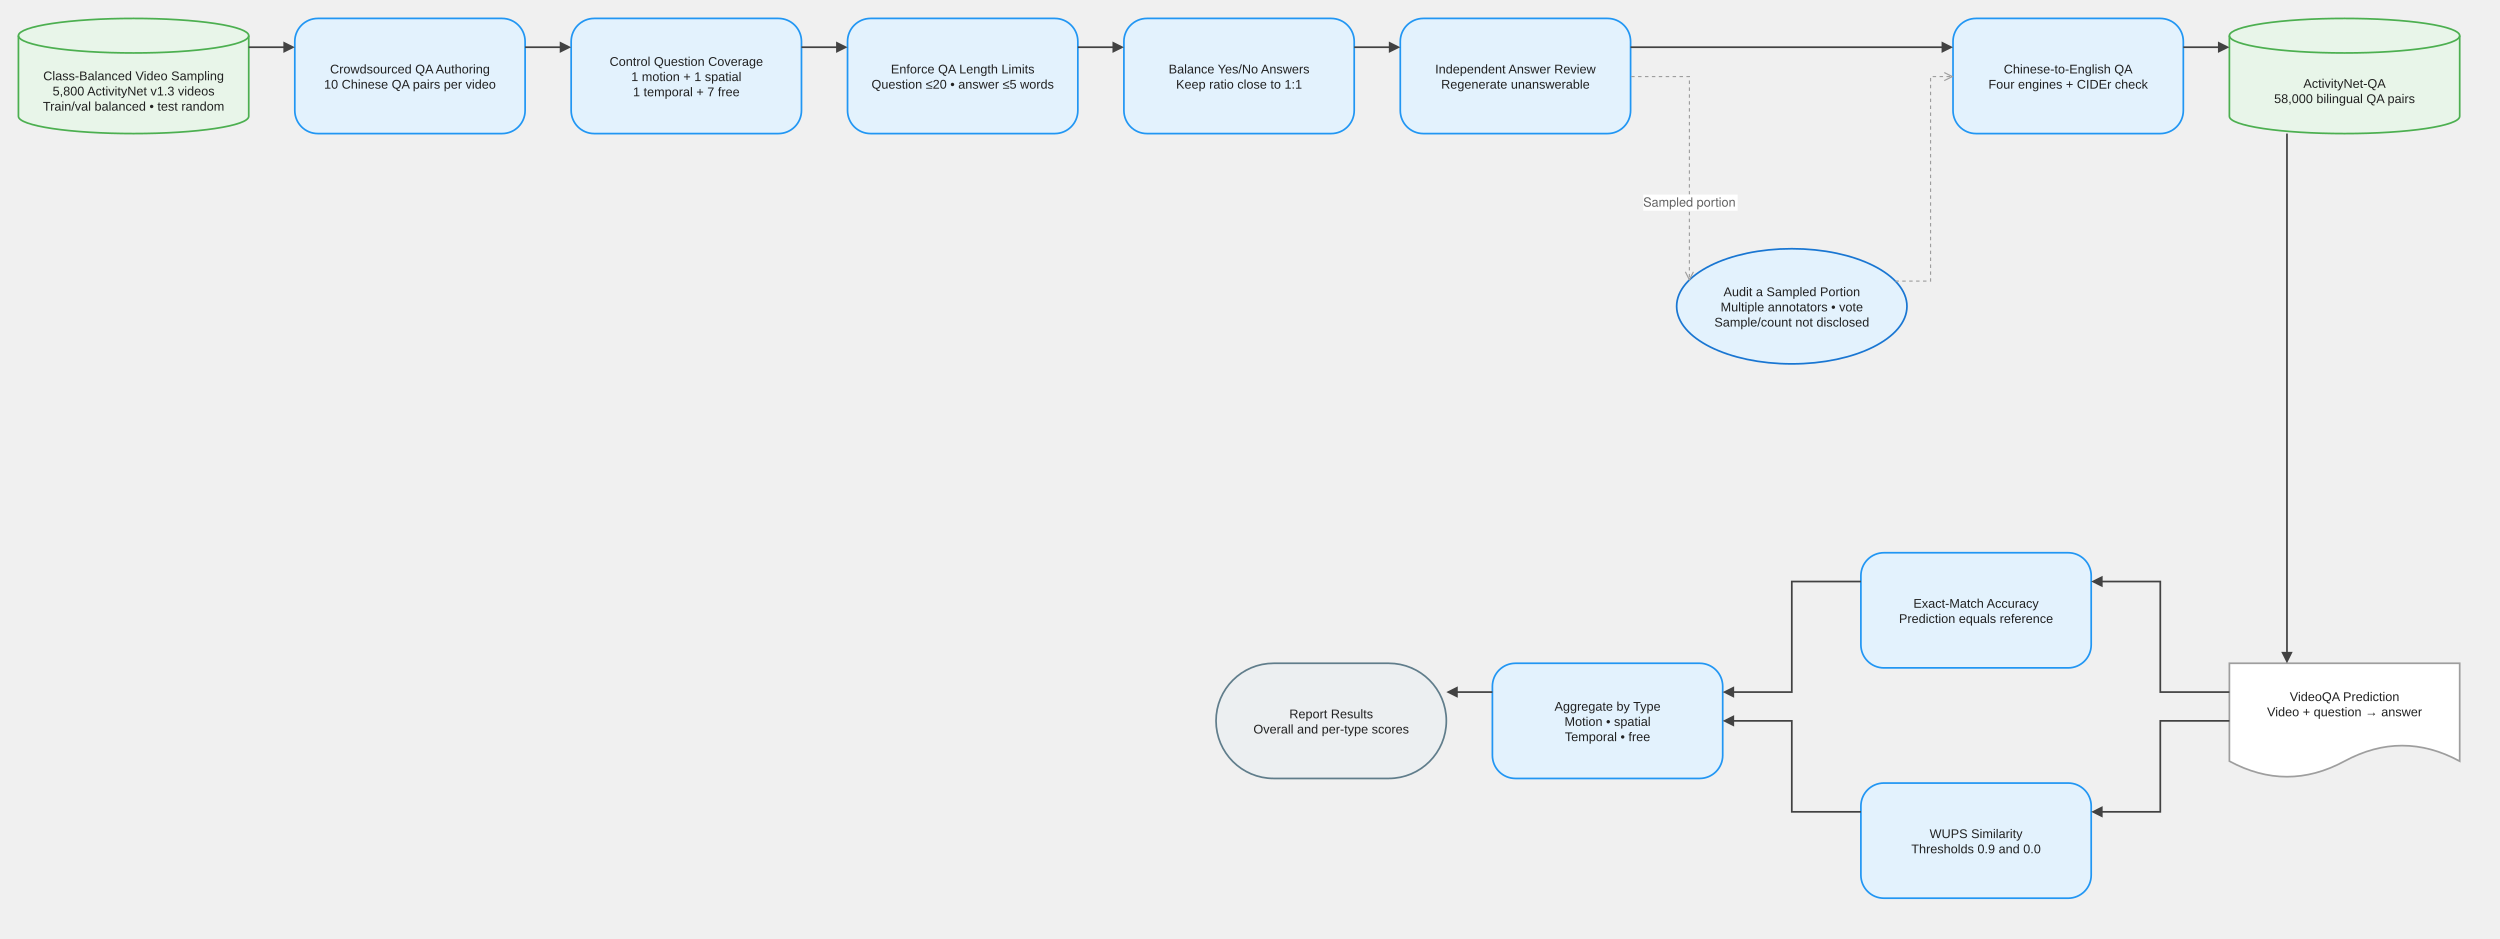
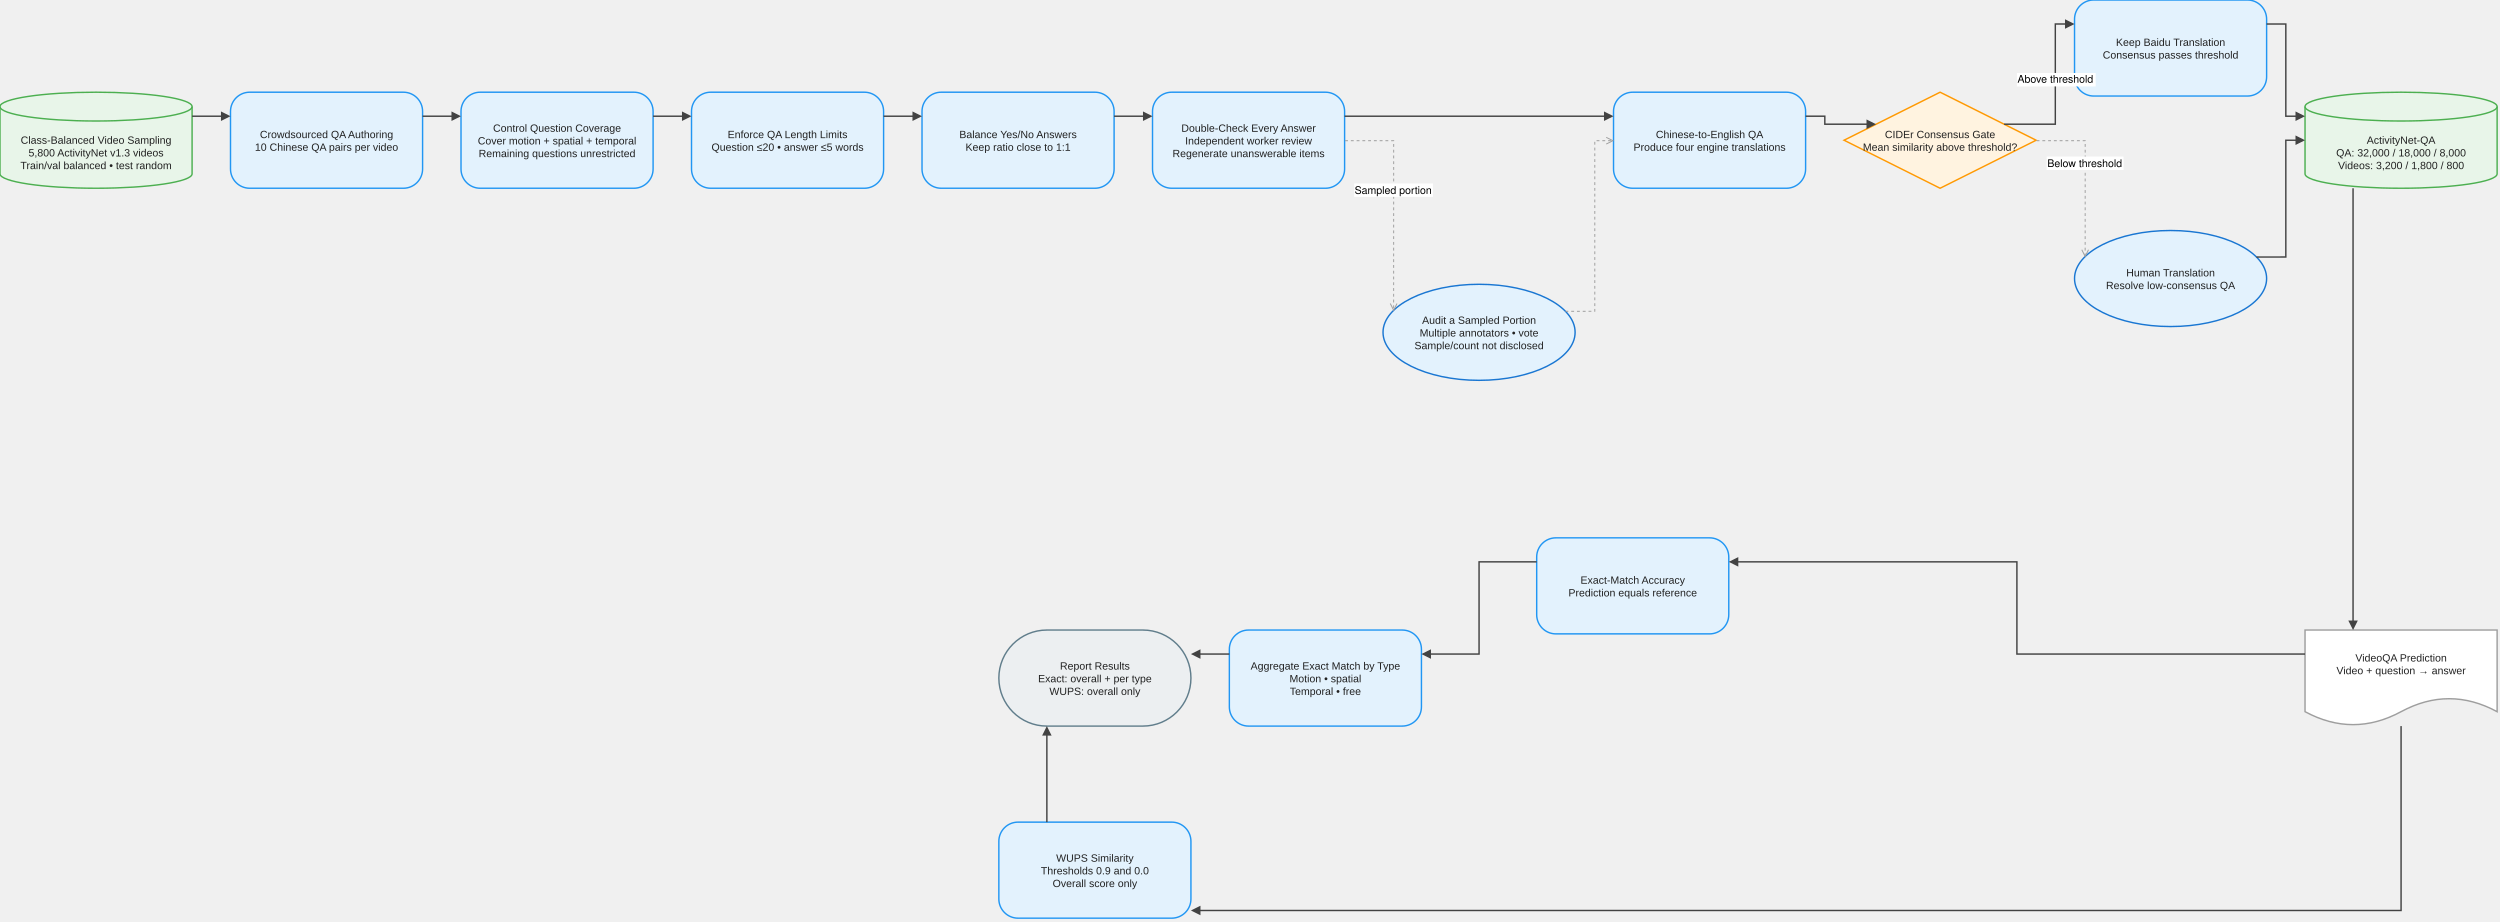
- <svg xmlns="http://www.w3.org/2000/svg" style="background: transparent; background-color: transparent; color-scheme: light;" version="1.1" width="2171px" height="815px" viewBox="0 0 2171 815">
+ <svg xmlns="http://www.w3.org/2000/svg" style="background: transparent; background-color: transparent; color-scheme: light;" version="1.1" width="2603px" height="959px" viewBox="0 0 2603 959">
  <defs />
  <g>
    <g data-cell-id="0">
      <g data-cell-id="1">
        <g data-cell-id="2">
          <g>
-             <path d="M 16 31 C 16 22.72 60.77 16 116 16 C 142.52 16 167.96 17.58 186.71 20.39 C 205.46 23.21 216 27.02 216 31 L 216 101 C 216 109.28 171.23 116 116 116 C 60.77 116 16 109.28 16 101 Z" fill="#e8f5e9" stroke="#4caf50" stroke-width="1.5" stroke-miterlimit="10" pointer-events="all" style="fill: rgb(232, 245, 233); stroke: rgb(76, 175, 80);" />
-             <path d="M 216 31 C 216 39.28 171.23 46 116 46 C 60.77 46 16 39.28 16 31" fill="none" stroke="#4caf50" stroke-width="1.5" stroke-miterlimit="10" pointer-events="all" style="stroke: rgb(76, 175, 80);" />
-           </g>
-           <g>
-             <g fill="#212121" font-family="Arial, Helvetica, sans-serif" text-anchor="middle" data-blockTextHeight="39.599999999999994" font-size="11px" style="fill: rgb(33, 33, 33);">
-               <g transform="translate(116,58.7) scale(1)">
+             <path d="M 0 111 C 0 102.72 44.77 96 100 96 C 126.52 96 151.96 97.58 170.71 100.39 C 189.46 103.21 200 107.02 200 111 L 200 181 C 200 189.28 155.23 196 100 196 C 44.77 196 0 189.28 0 181 Z" fill="#e8f5e9" stroke="#4caf50" stroke-width="1.5" stroke-miterlimit="10" pointer-events="all" style="fill: rgb(232, 245, 233); stroke: rgb(76, 175, 80);" />
+             <path d="M 200 111 C 200 119.28 155.23 126 100 126 C 44.77 126 0 119.28 0 111" fill="none" stroke="#4caf50" stroke-width="1.5" stroke-miterlimit="10" pointer-events="all" style="stroke: rgb(76, 175, 80);" />
+           </g>
+           <g>
+             <g fill="#212121" font-family="Arial, Helvetica, sans-serif" text-anchor="middle" data-blockTextHeight="39.599999999999994" font-size="11px" style="fill: rgb(33, 33, 33);">
+               <g transform="translate(100,138.7) scale(1)">
                <text y="11" data-line-font-size="11" x="0">
                  <tspan>Class-Balanced Video Sampling</tspan>
                </text>
                <text y="24.2" data-line-font-size="11" x="0">
                  <tspan>5,800 ActivityNet v1.3 videos</tspan>
                </text>
                <text y="37.4" data-line-font-size="11" x="0">
                  <tspan>Train/val balanced • test random</tspan>
                </text>
              </g>
            </g>
          </g>
        </g>
        <g data-cell-id="3">
          <g>
-             <rect x="256" y="16" width="200" height="100" rx="20" ry="20" fill="#e3f2fd" stroke="#2196f3" stroke-width="1.5" pointer-events="all" style="fill: rgb(227, 242, 253); stroke: rgb(33, 150, 243);" />
-           </g>
-           <g>
-             <g fill="#212121" font-family="Arial, Helvetica, sans-serif" text-anchor="middle" data-blockTextHeight="26.4" font-size="11px" style="fill: rgb(33, 33, 33);">
-               <g transform="translate(356,52.8) scale(1)">
+             <rect x="240" y="96" width="200" height="100" rx="20" ry="20" fill="#e3f2fd" stroke="#2196f3" stroke-width="1.5" pointer-events="all" style="fill: rgb(227, 242, 253); stroke: rgb(33, 150, 243);" />
+           </g>
+           <g>
+             <g fill="#212121" font-family="Arial, Helvetica, sans-serif" text-anchor="middle" data-blockTextHeight="26.4" font-size="11px" style="fill: rgb(33, 33, 33);">
+               <g transform="translate(340,132.8) scale(1)">
                <text y="11" data-line-font-size="11" x="0">
                  <tspan>Crowdsourced QA Authoring</tspan>
                </text>
                <text y="24.2" data-line-font-size="11" x="0">
                  <tspan>10 Chinese QA pairs per video</tspan>
                </text>
              </g>
            </g>
          </g>
        </g>
        <g data-cell-id="4">
          <g>
-             <rect x="496" y="16" width="200" height="100" rx="20" ry="20" fill="#e3f2fd" stroke="#2196f3" stroke-width="1.5" pointer-events="all" style="fill: rgb(227, 242, 253); stroke: rgb(33, 150, 243);" />
-           </g>
-           <g>
-             <g fill="#212121" font-family="Arial, Helvetica, sans-serif" text-anchor="middle" data-blockTextHeight="39.599999999999994" font-size="11px" style="fill: rgb(33, 33, 33);">
-               <g transform="translate(596,46.2) scale(1)">
+             <rect x="480" y="96" width="200" height="100" rx="20" ry="20" fill="#e3f2fd" stroke="#2196f3" stroke-width="1.5" pointer-events="all" style="fill: rgb(227, 242, 253); stroke: rgb(33, 150, 243);" />
+           </g>
+           <g>
+             <g fill="#212121" font-family="Arial, Helvetica, sans-serif" text-anchor="middle" data-blockTextHeight="39.599999999999994" font-size="11px" style="fill: rgb(33, 33, 33);">
+               <g transform="translate(580,126.2) scale(1)">
                <text y="11" data-line-font-size="11" x="0">
                  <tspan>Control Question Coverage</tspan>
                </text>
                <text y="24.2" data-line-font-size="11" x="0">
-                   <tspan>1 motion + 1 spatial</tspan>
-                 </text>
-                 <text y="37.4" data-line-font-size="11" x="0">
-                   <tspan>1 temporal + 7 free</tspan>
+                   <tspan>Cover motion + spatial + temporal</tspan>
+                 </text>
+                 <text y="37.4" data-line-font-size="11" x="0">
+                   <tspan>Remaining questions unrestricted</tspan>
                </text>
              </g>
            </g>
          </g>
        </g>
        <g data-cell-id="5">
          <g>
-             <rect x="736" y="16" width="200" height="100" rx="20" ry="20" fill="#e3f2fd" stroke="#2196f3" stroke-width="1.5" pointer-events="all" style="fill: rgb(227, 242, 253); stroke: rgb(33, 150, 243);" />
-           </g>
-           <g>
-             <g fill="#212121" font-family="Arial, Helvetica, sans-serif" text-anchor="middle" data-blockTextHeight="26.4" font-size="11px" style="fill: rgb(33, 33, 33);">
-               <g transform="translate(836,52.8) scale(1)">
+             <rect x="720" y="96" width="200" height="100" rx="20" ry="20" fill="#e3f2fd" stroke="#2196f3" stroke-width="1.5" pointer-events="all" style="fill: rgb(227, 242, 253); stroke: rgb(33, 150, 243);" />
+           </g>
+           <g>
+             <g fill="#212121" font-family="Arial, Helvetica, sans-serif" text-anchor="middle" data-blockTextHeight="26.4" font-size="11px" style="fill: rgb(33, 33, 33);">
+               <g transform="translate(820,132.8) scale(1)">
                <text y="11" data-line-font-size="11" x="0">
                  <tspan>Enforce QA Length Limits</tspan>
                </text>
                <text y="24.2" data-line-font-size="11" x="0">
                  <tspan>Question ≤20 • answer ≤5 words</tspan>
                </text>
              </g>
            </g>
          </g>
        </g>
        <g data-cell-id="6">
          <g>
-             <rect x="976" y="16" width="200" height="100" rx="20" ry="20" fill="#e3f2fd" stroke="#2196f3" stroke-width="1.5" pointer-events="all" style="fill: rgb(227, 242, 253); stroke: rgb(33, 150, 243);" />
-           </g>
-           <g>
-             <g fill="#212121" font-family="Arial, Helvetica, sans-serif" text-anchor="middle" data-blockTextHeight="26.4" font-size="11px" style="fill: rgb(33, 33, 33);">
-               <g transform="translate(1076,52.8) scale(1)">
+             <rect x="960" y="96" width="200" height="100" rx="20" ry="20" fill="#e3f2fd" stroke="#2196f3" stroke-width="1.5" pointer-events="all" style="fill: rgb(227, 242, 253); stroke: rgb(33, 150, 243);" />
+           </g>
+           <g>
+             <g fill="#212121" font-family="Arial, Helvetica, sans-serif" text-anchor="middle" data-blockTextHeight="26.4" font-size="11px" style="fill: rgb(33, 33, 33);">
+               <g transform="translate(1060,132.8) scale(1)">
                <text y="11" data-line-font-size="11" x="0">
                  <tspan>Balance Yes/No Answers</tspan>
                </text>
                <text y="24.2" data-line-font-size="11" x="0">
                  <tspan>Keep ratio close to 1:1</tspan>
                </text>
              </g>
            </g>
          </g>
        </g>
        <g data-cell-id="7">
          <g>
-             <rect x="1216" y="16" width="200" height="100" rx="20" ry="20" fill="#e3f2fd" stroke="#2196f3" stroke-width="1.5" pointer-events="all" style="fill: rgb(227, 242, 253); stroke: rgb(33, 150, 243);" />
-           </g>
-           <g>
-             <g fill="#212121" font-family="Arial, Helvetica, sans-serif" text-anchor="middle" data-blockTextHeight="26.4" font-size="11px" style="fill: rgb(33, 33, 33);">
-               <g transform="translate(1316,52.8) scale(1)">
-                 <text y="11" data-line-font-size="11" x="0">
-                   <tspan>Independent Answer Review</tspan>
-                 </text>
-                 <text y="24.2" data-line-font-size="11" x="0">
-                   <tspan>Regenerate unanswerable</tspan>
+             <rect x="1200" y="96" width="200" height="100" rx="20" ry="20" fill="#e3f2fd" stroke="#2196f3" stroke-width="1.5" pointer-events="all" style="fill: rgb(227, 242, 253); stroke: rgb(33, 150, 243);" />
+           </g>
+           <g>
+             <g fill="#212121" font-family="Arial, Helvetica, sans-serif" text-anchor="middle" data-blockTextHeight="39.599999999999994" font-size="11px" style="fill: rgb(33, 33, 33);">
+               <g transform="translate(1300,126.2) scale(1)">
+                 <text y="11" data-line-font-size="11" x="0">
+                   <tspan>Double-Check Every Answer</tspan>
+                 </text>
+                 <text y="24.2" data-line-font-size="11" x="0">
+                   <tspan>Independent worker review</tspan>
+                 </text>
+                 <text y="37.4" data-line-font-size="11" x="0">
+                   <tspan>Regenerate unanswerable items</tspan>
                </text>
              </g>
            </g>
          </g>
        </g>
        <g data-cell-id="8">
          <g>
-             <ellipse cx="1556" cy="266" rx="100" ry="50" fill="#e3f2fd" stroke="#1976d2" stroke-width="1.5" pointer-events="all" style="fill: rgb(227, 242, 253); stroke: rgb(25, 118, 210);" />
-           </g>
-           <g>
-             <g fill="#212121" font-family="Arial, Helvetica, sans-serif" text-anchor="middle" data-blockTextHeight="39.599999999999994" font-size="11px" style="fill: rgb(33, 33, 33);">
-               <g transform="translate(1556,246.2) scale(1)">
+             <ellipse cx="1540" cy="346" rx="100" ry="50" fill="#e3f2fd" stroke="#1976d2" stroke-width="1.5" pointer-events="all" style="fill: rgb(227, 242, 253); stroke: rgb(25, 118, 210);" />
+           </g>
+           <g>
+             <g fill="#212121" font-family="Arial, Helvetica, sans-serif" text-anchor="middle" data-blockTextHeight="39.599999999999994" font-size="11px" style="fill: rgb(33, 33, 33);">
+               <g transform="translate(1540,326.2) scale(1)">
                <text y="11" data-line-font-size="11" x="0">
                  <tspan>Audit a Sampled Portion</tspan>
                </text>
                <text y="24.2" data-line-font-size="11" x="0">
                  <tspan>Multiple annotators • vote</tspan>
                </text>
                <text y="37.4" data-line-font-size="11" x="0">
                  <tspan>Sample/count not disclosed</tspan>
                </text>
              </g>
            </g>
          </g>
        </g>
        <g data-cell-id="9">
          <g>
-             <rect x="1696" y="16" width="200" height="100" rx="20" ry="20" fill="#e3f2fd" stroke="#2196f3" stroke-width="1.5" pointer-events="all" style="fill: rgb(227, 242, 253); stroke: rgb(33, 150, 243);" />
-           </g>
-           <g>
-             <g fill="#212121" font-family="Arial, Helvetica, sans-serif" text-anchor="middle" data-blockTextHeight="26.4" font-size="11px" style="fill: rgb(33, 33, 33);">
-               <g transform="translate(1796,52.8) scale(1)">
+             <rect x="1680" y="96" width="200" height="100" rx="20" ry="20" fill="#e3f2fd" stroke="#2196f3" stroke-width="1.5" pointer-events="all" style="fill: rgb(227, 242, 253); stroke: rgb(33, 150, 243);" />
+           </g>
+           <g>
+             <g fill="#212121" font-family="Arial, Helvetica, sans-serif" text-anchor="middle" data-blockTextHeight="26.4" font-size="11px" style="fill: rgb(33, 33, 33);">
+               <g transform="translate(1780,132.8) scale(1)">
                <text y="11" data-line-font-size="11" x="0">
                  <tspan>Chinese-to-English QA</tspan>
                </text>
                <text y="24.2" data-line-font-size="11" x="0">
-                   <tspan>Four engines + CIDEr check</tspan>
+                   <tspan>Produce four engine translations</tspan>
                </text>
              </g>
            </g>
          </g>
        </g>
        <g data-cell-id="10">
          <g>
-             <path d="M 1936 31 C 1936 22.72 1980.77 16 2036 16 C 2062.52 16 2087.96 17.58 2106.71 20.39 C 2125.46 23.21 2136 27.02 2136 31 L 2136 101 C 2136 109.28 2091.23 116 2036 116 C 1980.77 116 1936 109.28 1936 101 Z" fill="#e8f5e9" stroke="#4caf50" stroke-width="1.5" stroke-miterlimit="10" pointer-events="all" style="fill: rgb(232, 245, 233); stroke: rgb(76, 175, 80);" />
-             <path d="M 2136 31 C 2136 39.28 2091.23 46 2036 46 C 1980.77 46 1936 39.28 1936 31" fill="none" stroke="#4caf50" stroke-width="1.5" stroke-miterlimit="10" pointer-events="all" style="stroke: rgb(76, 175, 80);" />
-           </g>
-           <g>
-             <g fill="#212121" font-family="Arial, Helvetica, sans-serif" text-anchor="middle" data-blockTextHeight="26.4" font-size="11px" style="fill: rgb(33, 33, 33);">
-               <g transform="translate(2036,65.3) scale(1)">
+             <path d="M 2020 96 L 2120 146 L 2020 196 L 1920 146 Z" fill="#fff3e0" stroke="#ff9800" stroke-width="1.5" stroke-miterlimit="10" pointer-events="all" style="fill: rgb(255, 243, 224); stroke: rgb(255, 152, 0);" />
+           </g>
+           <g>
+             <g fill="#212121" font-family="Arial, Helvetica, sans-serif" text-anchor="middle" data-blockTextHeight="26.4" font-size="11px" style="fill: rgb(33, 33, 33);">
+               <g transform="translate(2020,132.8) scale(1)">
+                 <text y="11" data-line-font-size="11" x="0">
+                   <tspan>CIDEr Consensus Gate</tspan>
+                 </text>
+                 <text y="24.2" data-line-font-size="11" x="0">
+                   <tspan>Mean similarity above threshold?</tspan>
+                 </text>
+               </g>
+             </g>
+           </g>
+         </g>
+         <g data-cell-id="11">
+           <g>
+             <rect x="2160" y="0" width="200" height="100" rx="20" ry="20" fill="#e3f2fd" stroke="#2196f3" stroke-width="1.5" pointer-events="all" style="fill: rgb(227, 242, 253); stroke: rgb(33, 150, 243);" />
+           </g>
+           <g>
+             <g fill="#212121" font-family="Arial, Helvetica, sans-serif" text-anchor="middle" data-blockTextHeight="26.4" font-size="11px" style="fill: rgb(33, 33, 33);">
+               <g transform="translate(2260,36.8) scale(1)">
+                 <text y="11" data-line-font-size="11" x="0">
+                   <tspan>Keep Baidu Translation</tspan>
+                 </text>
+                 <text y="24.2" data-line-font-size="11" x="0">
+                   <tspan>Consensus passes threshold</tspan>
+                 </text>
+               </g>
+             </g>
+           </g>
+         </g>
+         <g data-cell-id="12">
+           <g>
+             <ellipse cx="2260" cy="290" rx="100" ry="50" fill="#e3f2fd" stroke="#1976d2" stroke-width="1.5" pointer-events="all" style="fill: rgb(227, 242, 253); stroke: rgb(25, 118, 210);" />
+           </g>
+           <g>
+             <g fill="#212121" font-family="Arial, Helvetica, sans-serif" text-anchor="middle" data-blockTextHeight="26.4" font-size="11px" style="fill: rgb(33, 33, 33);">
+               <g transform="translate(2260,276.8) scale(1)">
+                 <text y="11" data-line-font-size="11" x="0">
+                   <tspan>Human Translation</tspan>
+                 </text>
+                 <text y="24.2" data-line-font-size="11" x="0">
+                   <tspan>Resolve low-consensus QA</tspan>
+                 </text>
+               </g>
+             </g>
+           </g>
+         </g>
+         <g data-cell-id="13">
+           <g>
+             <path d="M 2400 111 C 2400 102.72 2444.77 96 2500 96 C 2526.52 96 2551.96 97.58 2570.71 100.39 C 2589.46 103.21 2600 107.02 2600 111 L 2600 181 C 2600 189.28 2555.23 196 2500 196 C 2444.77 196 2400 189.28 2400 181 Z" fill="#e8f5e9" stroke="#4caf50" stroke-width="1.5" stroke-miterlimit="10" pointer-events="all" style="fill: rgb(232, 245, 233); stroke: rgb(76, 175, 80);" />
+             <path d="M 2600 111 C 2600 119.28 2555.23 126 2500 126 C 2444.77 126 2400 119.28 2400 111" fill="none" stroke="#4caf50" stroke-width="1.5" stroke-miterlimit="10" pointer-events="all" style="stroke: rgb(76, 175, 80);" />
+           </g>
+           <g>
+             <g fill="#212121" font-family="Arial, Helvetica, sans-serif" text-anchor="middle" data-blockTextHeight="39.599999999999994" font-size="11px" style="fill: rgb(33, 33, 33);">
+               <g transform="translate(2500,138.7) scale(1)">
                <text y="11" data-line-font-size="11" x="0">
                  <tspan>ActivityNet-QA</tspan>
                </text>
                <text y="24.2" data-line-font-size="11" x="0">
-                   <tspan>58,000 bilingual QA pairs</tspan>
-                 </text>
-               </g>
-             </g>
-           </g>
-         </g>
-         <g data-cell-id="11">
-           <g>
-             <path d="M 1936 576 L 2136 576 L 2136 661 Q 2086 634 2036 661 Q 1986 688 1936 661 L 1936 591 Z" fill="#ffffff" stroke="#9e9e9e" stroke-width="1.5" stroke-miterlimit="10" pointer-events="all" style="fill: rgb(255, 255, 255); stroke: rgb(158, 158, 158);" />
-           </g>
-           <g>
-             <g fill="#212121" font-family="Arial, Helvetica, sans-serif" text-anchor="middle" data-blockTextHeight="26.4" font-size="11px" style="fill: rgb(33, 33, 33);">
-               <g transform="translate(2036,597.8) scale(1)">
+                   <tspan>QA: 32,000 / 18,000 / 8,000</tspan>
+                 </text>
+                 <text y="37.4" data-line-font-size="11" x="0">
+                   <tspan>Videos: 3,200 / 1,800 / 800</tspan>
+                 </text>
+               </g>
+             </g>
+           </g>
+         </g>
+         <g data-cell-id="14">
+           <g>
+             <path d="M 2400 656 L 2600 656 L 2600 741 Q 2550 714 2500 741 Q 2450 768 2400 741 L 2400 671 Z" fill="#ffffff" stroke="#9e9e9e" stroke-width="1.5" stroke-miterlimit="10" pointer-events="all" style="fill: rgb(255, 255, 255); stroke: rgb(158, 158, 158);" />
+           </g>
+           <g>
+             <g fill="#212121" font-family="Arial, Helvetica, sans-serif" text-anchor="middle" data-blockTextHeight="26.4" font-size="11px" style="fill: rgb(33, 33, 33);">
+               <g transform="translate(2500,677.8) scale(1)">
                <text y="11" data-line-font-size="11" x="0">
                  <tspan>VideoQA Prediction</tspan>
                </text>
                <text y="24.2" data-line-font-size="11" x="0">
                  <tspan>Video + question → answer</tspan>
                </text>
              </g>
            </g>
          </g>
        </g>
-         <g data-cell-id="12">
-           <g>
-             <rect x="1616" y="480" width="200" height="100" rx="20" ry="20" fill="#e3f2fd" stroke="#2196f3" stroke-width="1.5" pointer-events="all" style="fill: rgb(227, 242, 253); stroke: rgb(33, 150, 243);" />
-           </g>
-           <g>
-             <g fill="#212121" font-family="Arial, Helvetica, sans-serif" text-anchor="middle" data-blockTextHeight="26.4" font-size="11px" style="fill: rgb(33, 33, 33);">
-               <g transform="translate(1716,516.8) scale(1)">
+         <g data-cell-id="15">
+           <g>
+             <rect x="1600" y="560" width="200" height="100" rx="20" ry="20" fill="#e3f2fd" stroke="#2196f3" stroke-width="1.5" pointer-events="all" style="fill: rgb(227, 242, 253); stroke: rgb(33, 150, 243);" />
+           </g>
+           <g>
+             <g fill="#212121" font-family="Arial, Helvetica, sans-serif" text-anchor="middle" data-blockTextHeight="26.4" font-size="11px" style="fill: rgb(33, 33, 33);">
+               <g transform="translate(1700,596.8) scale(1)">
                <text y="11" data-line-font-size="11" x="0">
                  <tspan>Exact-Match Accuracy</tspan>
                </text>
                <text y="24.2" data-line-font-size="11" x="0">
                  <tspan>Prediction equals reference</tspan>
                </text>
              </g>
            </g>
          </g>
        </g>
-         <g data-cell-id="13">
-           <g>
-             <rect x="1616" y="680" width="200" height="100" rx="20" ry="20" fill="#e3f2fd" stroke="#2196f3" stroke-width="1.5" pointer-events="all" style="fill: rgb(227, 242, 253); stroke: rgb(33, 150, 243);" />
-           </g>
-           <g>
-             <g fill="#212121" font-family="Arial, Helvetica, sans-serif" text-anchor="middle" data-blockTextHeight="26.4" font-size="11px" style="fill: rgb(33, 33, 33);">
-               <g transform="translate(1716,716.8) scale(1)">
+         <g data-cell-id="16">
+           <g>
+             <rect x="1040" y="856" width="200" height="100" rx="20" ry="20" fill="#e3f2fd" stroke="#2196f3" stroke-width="1.5" pointer-events="all" style="fill: rgb(227, 242, 253); stroke: rgb(33, 150, 243);" />
+           </g>
+           <g>
+             <g fill="#212121" font-family="Arial, Helvetica, sans-serif" text-anchor="middle" data-blockTextHeight="39.599999999999994" font-size="11px" style="fill: rgb(33, 33, 33);">
+               <g transform="translate(1140,886.2) scale(1)">
                <text y="11" data-line-font-size="11" x="0">
                  <tspan>WUPS Similarity</tspan>
                </text>
                <text y="24.2" data-line-font-size="11" x="0">
                  <tspan>Thresholds 0.9 and 0.0</tspan>
                </text>
-               </g>
-             </g>
-           </g>
-         </g>
-         <g data-cell-id="14">
-           <g>
-             <rect x="1296" y="576" width="200" height="100" rx="20" ry="20" fill="#e3f2fd" stroke="#2196f3" stroke-width="1.5" pointer-events="all" style="fill: rgb(227, 242, 253); stroke: rgb(33, 150, 243);" />
-           </g>
-           <g>
-             <g fill="#212121" font-family="Arial, Helvetica, sans-serif" text-anchor="middle" data-blockTextHeight="39.599999999999994" font-size="11px" style="fill: rgb(33, 33, 33);">
-               <g transform="translate(1396,606.2) scale(1)">
-                 <text y="11" data-line-font-size="11" x="0">
-                   <tspan>Aggregate by Type</tspan>
+                 <text y="37.4" data-line-font-size="11" x="0">
+                   <tspan>Overall score only</tspan>
+                 </text>
+               </g>
+             </g>
+           </g>
+         </g>
+         <g data-cell-id="17">
+           <g>
+             <rect x="1280" y="656" width="200" height="100" rx="20" ry="20" fill="#e3f2fd" stroke="#2196f3" stroke-width="1.5" pointer-events="all" style="fill: rgb(227, 242, 253); stroke: rgb(33, 150, 243);" />
+           </g>
+           <g>
+             <g fill="#212121" font-family="Arial, Helvetica, sans-serif" text-anchor="middle" data-blockTextHeight="39.599999999999994" font-size="11px" style="fill: rgb(33, 33, 33);">
+               <g transform="translate(1380,686.2) scale(1)">
+                 <text y="11" data-line-font-size="11" x="0">
+                   <tspan>Aggregate Exact Match by Type</tspan>
                </text>
                <text y="24.2" data-line-font-size="11" x="0">
                  <tspan>Motion • spatial</tspan>
                </text>
                <text y="37.4" data-line-font-size="11" x="0">
                  <tspan>Temporal • free</tspan>
                </text>
              </g>
            </g>
          </g>
        </g>
-         <g data-cell-id="15">
-           <g>
-             <rect x="1056" y="576" width="200" height="100" rx="50" ry="50" fill="#eceff1" stroke="#607d8b" stroke-width="1.5" pointer-events="all" style="fill: rgb(236, 239, 241); stroke: rgb(96, 125, 139);" />
-           </g>
-           <g>
-             <g fill="#212121" font-family="Arial, Helvetica, sans-serif" text-anchor="middle" data-blockTextHeight="26.4" font-size="11px" style="fill: rgb(33, 33, 33);">
-               <g transform="translate(1156,612.8) scale(1)">
+         <g data-cell-id="18">
+           <g>
+             <rect x="1040" y="656" width="200" height="100" rx="50" ry="50" fill="#eceff1" stroke="#607d8b" stroke-width="1.5" pointer-events="all" style="fill: rgb(236, 239, 241); stroke: rgb(96, 125, 139);" />
+           </g>
+           <g>
+             <g fill="#212121" font-family="Arial, Helvetica, sans-serif" text-anchor="middle" data-blockTextHeight="39.599999999999994" font-size="11px" style="fill: rgb(33, 33, 33);">
+               <g transform="translate(1140,686.2) scale(1)">
                <text y="11" data-line-font-size="11" x="0">
                  <tspan>Report Results</tspan>
                </text>
                <text y="24.2" data-line-font-size="11" x="0">
-                   <tspan>Overall and per-type scores</tspan>
-                 </text>
-               </g>
-             </g>
-           </g>
-         </g>
-         <g data-cell-id="16">
-           <g>
-             <path d="M 216 41 L 246.82 41" fill="none" stroke="#424242" stroke-width="1.5" stroke-miterlimit="10" pointer-events="stroke" style="stroke: rgb(66, 66, 66);" />
-             <path d="M 254.32 41 L 246.82 44.75 L 246.82 37.25 Z" fill="#424242" stroke="#424242" stroke-width="1.5" stroke-miterlimit="10" pointer-events="all" style="fill: rgb(66, 66, 66); stroke: rgb(66, 66, 66);" />
-           </g>
-         </g>
-         <g data-cell-id="17">
-           <g>
-             <path d="M 456 41 L 486.82 41" fill="none" stroke="#424242" stroke-width="1.5" stroke-miterlimit="10" pointer-events="stroke" style="stroke: rgb(66, 66, 66);" />
-             <path d="M 494.32 41 L 486.82 44.75 L 486.82 37.25 Z" fill="#424242" stroke="#424242" stroke-width="1.5" stroke-miterlimit="10" pointer-events="all" style="fill: rgb(66, 66, 66); stroke: rgb(66, 66, 66);" />
-           </g>
-         </g>
-         <g data-cell-id="18">
-           <g>
-             <path d="M 696 41 L 726.82 41" fill="none" stroke="#424242" stroke-width="1.5" stroke-miterlimit="10" pointer-events="stroke" style="stroke: rgb(66, 66, 66);" />
-             <path d="M 734.32 41 L 726.82 44.75 L 726.82 37.25 Z" fill="#424242" stroke="#424242" stroke-width="1.5" stroke-miterlimit="10" pointer-events="all" style="fill: rgb(66, 66, 66); stroke: rgb(66, 66, 66);" />
+                   <tspan>Exact: overall + per type</tspan>
+                 </text>
+                 <text y="37.4" data-line-font-size="11" x="0">
+                   <tspan>WUPS: overall only</tspan>
+                 </text>
+               </g>
+             </g>
          </g>
        </g>
        <g data-cell-id="19">
          <g>
-             <path d="M 936 41 L 966.82 41" fill="none" stroke="#424242" stroke-width="1.5" stroke-miterlimit="10" pointer-events="stroke" style="stroke: rgb(66, 66, 66);" />
-             <path d="M 974.32 41 L 966.82 44.75 L 966.82 37.25 Z" fill="#424242" stroke="#424242" stroke-width="1.5" stroke-miterlimit="10" pointer-events="all" style="fill: rgb(66, 66, 66); stroke: rgb(66, 66, 66);" />
+             <path d="M 200 121 L 230.82 121" fill="none" stroke="#424242" stroke-width="1.5" stroke-miterlimit="10" pointer-events="stroke" style="stroke: rgb(66, 66, 66);" />
+             <path d="M 238.32 121 L 230.82 124.75 L 230.82 117.25 Z" fill="#424242" stroke="#424242" stroke-width="1.5" stroke-miterlimit="10" pointer-events="all" style="fill: rgb(66, 66, 66); stroke: rgb(66, 66, 66);" />
          </g>
        </g>
        <g data-cell-id="20">
          <g>
-             <path d="M 1176 41 L 1206.82 41" fill="none" stroke="#424242" stroke-width="1.5" stroke-miterlimit="10" pointer-events="stroke" style="stroke: rgb(66, 66, 66);" />
-             <path d="M 1214.32 41 L 1206.82 44.75 L 1206.82 37.25 Z" fill="#424242" stroke="#424242" stroke-width="1.5" stroke-miterlimit="10" pointer-events="all" style="fill: rgb(66, 66, 66); stroke: rgb(66, 66, 66);" />
+             <path d="M 440 121 L 470.82 121" fill="none" stroke="#424242" stroke-width="1.5" stroke-miterlimit="10" pointer-events="stroke" style="stroke: rgb(66, 66, 66);" />
+             <path d="M 478.32 121 L 470.82 124.75 L 470.82 117.25 Z" fill="#424242" stroke="#424242" stroke-width="1.5" stroke-miterlimit="10" pointer-events="all" style="fill: rgb(66, 66, 66); stroke: rgb(66, 66, 66);" />
          </g>
        </g>
        <g data-cell-id="21">
          <g>
-             <path d="M 1416 41 L 1686.82 41" fill="none" stroke="#424242" stroke-width="1.5" stroke-miterlimit="10" pointer-events="stroke" style="stroke: rgb(66, 66, 66);" />
-             <path d="M 1694.32 41 L 1686.82 44.75 L 1686.82 37.25 Z" fill="#424242" stroke="#424242" stroke-width="1.5" stroke-miterlimit="10" pointer-events="all" style="fill: rgb(66, 66, 66); stroke: rgb(66, 66, 66);" />
+             <path d="M 680 121 L 710.82 121" fill="none" stroke="#424242" stroke-width="1.5" stroke-miterlimit="10" pointer-events="stroke" style="stroke: rgb(66, 66, 66);" />
+             <path d="M 718.32 121 L 710.82 124.75 L 710.82 117.25 Z" fill="#424242" stroke="#424242" stroke-width="1.5" stroke-miterlimit="10" pointer-events="all" style="fill: rgb(66, 66, 66); stroke: rgb(66, 66, 66);" />
          </g>
        </g>
        <g data-cell-id="22">
+           <g>
+             <path d="M 920 121 L 950.82 121" fill="none" stroke="#424242" stroke-width="1.5" stroke-miterlimit="10" pointer-events="stroke" style="stroke: rgb(66, 66, 66);" />
+             <path d="M 958.32 121 L 950.82 124.75 L 950.82 117.25 Z" fill="#424242" stroke="#424242" stroke-width="1.5" stroke-miterlimit="10" pointer-events="all" style="fill: rgb(66, 66, 66); stroke: rgb(66, 66, 66);" />
+           </g>
+         </g>
+         <g data-cell-id="23">
+           <g>
+             <path d="M 1160 121 L 1190.82 121" fill="none" stroke="#424242" stroke-width="1.5" stroke-miterlimit="10" pointer-events="stroke" style="stroke: rgb(66, 66, 66);" />
+             <path d="M 1198.32 121 L 1190.82 124.75 L 1190.82 117.25 Z" fill="#424242" stroke="#424242" stroke-width="1.5" stroke-miterlimit="10" pointer-events="all" style="fill: rgb(66, 66, 66); stroke: rgb(66, 66, 66);" />
+           </g>
+         </g>
+         <g data-cell-id="24">
+           <g>
+             <path d="M 1400 121 L 1670.82 121" fill="none" stroke="#424242" stroke-width="1.5" stroke-miterlimit="10" pointer-events="stroke" style="stroke: rgb(66, 66, 66);" />
+             <path d="M 1678.32 121 L 1670.82 124.75 L 1670.82 117.25 Z" fill="#424242" stroke="#424242" stroke-width="1.5" stroke-miterlimit="10" pointer-events="all" style="fill: rgb(66, 66, 66); stroke: rgb(66, 66, 66);" />
+           </g>
+         </g>
+         <g data-cell-id="25">
          <g transform="translate(0.5,0.5)">
-             <path d="M 1416 66 L 1466.6 66 L 1466.56 241.4" fill="none" stroke="#9e9e9e" stroke-miterlimit="10" stroke-dasharray="3 3" pointer-events="stroke" style="stroke: rgb(158, 158, 158);" />
-             <path d="M 1463.06 235.52 L 1466.56 242.52 L 1470.06 235.52" fill="none" stroke="#9e9e9e" stroke-miterlimit="10" pointer-events="all" style="stroke: rgb(158, 158, 158);" />
-           </g>
-           <g data-cell-id="23">
-             <g>
-               <g fill="#616161" font-family="Helvetica" text-anchor="middle" font-size="11px" style="fill: rgb(97, 97, 97);">
-                 <rect fill="#ffffff" stroke="none" x="1427" y="169" width="82" height="14" stroke-width="0" style="fill: #ffffff;" />
-                 <text x="1467.07" y="179.4">Sampled portion</text>
-               </g>
-             </g>
-           </g>
-         </g>
-         <g data-cell-id="24">
+             <path d="M 1400 146 L 1450.6 146 L 1450.56 321.4" fill="none" stroke="#9e9e9e" stroke-miterlimit="10" stroke-dasharray="3 3" pointer-events="stroke" style="stroke: rgb(158, 158, 158);" />
+             <path d="M 1447.06 315.52 L 1450.56 322.52 L 1454.06 315.52" fill="none" stroke="#9e9e9e" stroke-miterlimit="10" pointer-events="all" style="stroke: rgb(158, 158, 158);" />
+           </g>
+           <g>
+             <g fill="#000000" font-family="Helvetica" text-anchor="middle" font-size="11px" style="fill: rgb(0, 0, 0);">
+               <rect fill="#ffffff" stroke="none" x="1410" y="191" width="82" height="14" stroke-width="0" style="fill: #ffffff;" />
+               <text x="1450.58" y="201.9">Sampled portion</text>
+             </g>
+           </g>
+         </g>
+         <g data-cell-id="27">
          <g transform="translate(0.5,0.5)">
-             <path d="M 1645.44 243.64 L 1676 243.6 L 1676 66 L 1693.76 66" fill="none" stroke="#9e9e9e" stroke-miterlimit="10" stroke-dasharray="3 3" pointer-events="stroke" style="stroke: rgb(158, 158, 158);" />
-             <path d="M 1687.88 69.5 L 1694.88 66 L 1687.88 62.5" fill="none" stroke="#9e9e9e" stroke-miterlimit="10" pointer-events="all" style="stroke: rgb(158, 158, 158);" />
-           </g>
-         </g>
-         <g data-cell-id="25">
-           <g>
-             <path d="M 1896 41 L 1926.82 41" fill="none" stroke="#424242" stroke-width="1.5" stroke-miterlimit="10" pointer-events="stroke" style="stroke: rgb(66, 66, 66);" />
-             <path d="M 1934.32 41 L 1926.82 44.75 L 1926.82 37.25 Z" fill="#424242" stroke="#424242" stroke-width="1.5" stroke-miterlimit="10" pointer-events="all" style="fill: rgb(66, 66, 66); stroke: rgb(66, 66, 66);" />
-           </g>
-         </g>
-         <g data-cell-id="26">
-           <g>
-             <path d="M 1986 116 L 1986 566.82" fill="none" stroke="#424242" stroke-width="1.5" stroke-miterlimit="10" pointer-events="stroke" style="stroke: rgb(66, 66, 66);" />
-             <path d="M 1986 574.32 L 1982.25 566.82 L 1989.75 566.82 Z" fill="#424242" stroke="#424242" stroke-width="1.5" stroke-miterlimit="10" pointer-events="all" style="fill: rgb(66, 66, 66); stroke: rgb(66, 66, 66);" />
-           </g>
-         </g>
-         <g data-cell-id="27">
-           <g>
-             <path d="M 1936 601 L 1876 601 L 1876 505 L 1825.18 505" fill="none" stroke="#424242" stroke-width="1.5" stroke-miterlimit="10" pointer-events="stroke" style="stroke: rgb(66, 66, 66);" />
-             <path d="M 1817.68 505 L 1825.18 501.25 L 1825.18 508.75 Z" fill="#424242" stroke="#424242" stroke-width="1.5" stroke-miterlimit="10" pointer-events="all" style="fill: rgb(66, 66, 66); stroke: rgb(66, 66, 66);" />
+             <path d="M 1629.44 323.64 L 1660 323.6 L 1660 146 L 1677.76 146" fill="none" stroke="#9e9e9e" stroke-miterlimit="10" stroke-dasharray="3 3" pointer-events="stroke" style="stroke: rgb(158, 158, 158);" />
+             <path d="M 1671.88 149.5 L 1678.88 146 L 1671.88 142.5" fill="none" stroke="#9e9e9e" stroke-miterlimit="10" pointer-events="all" style="stroke: rgb(158, 158, 158);" />
          </g>
        </g>
        <g data-cell-id="28">
          <g>
-             <path d="M 1936 626 L 1876 626 L 1876 705 L 1825.18 705" fill="none" stroke="#424242" stroke-width="1.5" stroke-miterlimit="10" pointer-events="stroke" style="stroke: rgb(66, 66, 66);" />
-             <path d="M 1817.68 705 L 1825.18 701.25 L 1825.18 708.75 Z" fill="#424242" stroke="#424242" stroke-width="1.5" stroke-miterlimit="10" pointer-events="all" style="fill: rgb(66, 66, 66); stroke: rgb(66, 66, 66);" />
+             <path d="M 1880 121 L 1900 121 L 1900 129.3 L 1944.16 129.33" fill="none" stroke="#424242" stroke-width="1.5" stroke-miterlimit="10" pointer-events="stroke" style="stroke: rgb(66, 66, 66);" />
+             <path d="M 1951.66 129.33 L 1944.15 133.08 L 1944.16 125.58 Z" fill="#424242" stroke="#424242" stroke-width="1.5" stroke-miterlimit="10" pointer-events="all" style="fill: rgb(66, 66, 66); stroke: rgb(66, 66, 66);" />
          </g>
        </g>
        <g data-cell-id="29">
          <g>
-             <path d="M 1616 505 L 1556 505 L 1556 601 L 1505.18 601" fill="none" stroke="#424242" stroke-width="1.5" stroke-miterlimit="10" pointer-events="stroke" style="stroke: rgb(66, 66, 66);" />
-             <path d="M 1497.68 601 L 1505.18 597.25 L 1505.18 604.75 Z" fill="#424242" stroke="#424242" stroke-width="1.5" stroke-miterlimit="10" pointer-events="all" style="fill: rgb(66, 66, 66); stroke: rgb(66, 66, 66);" />
-           </g>
-         </g>
-         <g data-cell-id="30">
-           <g>
-             <path d="M 1616 705 L 1556 705 L 1556 626 L 1505.18 626" fill="none" stroke="#424242" stroke-width="1.5" stroke-miterlimit="10" pointer-events="stroke" style="stroke: rgb(66, 66, 66);" />
-             <path d="M 1497.68 626 L 1505.18 622.25 L 1505.18 629.75 Z" fill="#424242" stroke="#424242" stroke-width="1.5" stroke-miterlimit="10" pointer-events="all" style="fill: rgb(66, 66, 66); stroke: rgb(66, 66, 66);" />
+             <path d="M 2086.67 129.33 L 2140 129.3 L 2140 25 L 2150.82 25" fill="none" stroke="#424242" stroke-width="1.5" stroke-miterlimit="10" pointer-events="stroke" style="stroke: rgb(66, 66, 66);" />
+             <path d="M 2158.32 25 L 2150.82 28.75 L 2150.82 21.25 Z" fill="#424242" stroke="#424242" stroke-width="1.5" stroke-miterlimit="10" pointer-events="all" style="fill: rgb(66, 66, 66); stroke: rgb(66, 66, 66);" />
+           </g>
+           <g>
+             <g fill="#000000" font-family="Helvetica" text-anchor="middle" font-size="11px" style="fill: rgb(0, 0, 0);">
+               <rect fill="#ffffff" stroke="none" x="2100" y="76" width="82" height="14" stroke-width="0" style="fill: #ffffff;" />
+               <text x="2140" y="86.13">Above threshold</text>
+             </g>
          </g>
        </g>
        <g data-cell-id="31">
-           <g>
-             <path d="M 1296 601 L 1265.18 601" fill="none" stroke="#424242" stroke-width="1.5" stroke-miterlimit="10" pointer-events="stroke" style="stroke: rgb(66, 66, 66);" />
-             <path d="M 1257.68 601 L 1265.18 597.25 L 1265.18 604.75 Z" fill="#424242" stroke="#424242" stroke-width="1.5" stroke-miterlimit="10" pointer-events="all" style="fill: rgb(66, 66, 66); stroke: rgb(66, 66, 66);" />
+           <g transform="translate(0.5,0.5)">
+             <path d="M 2120 146 L 2170.6 146 L 2170.56 265.4" fill="none" stroke="#9e9e9e" stroke-miterlimit="10" stroke-dasharray="3 3" pointer-events="stroke" style="stroke: rgb(158, 158, 158);" />
+             <path d="M 2167.06 259.52 L 2170.56 266.52 L 2174.06 259.52" fill="none" stroke="#9e9e9e" stroke-miterlimit="10" pointer-events="all" style="stroke: rgb(158, 158, 158);" />
+           </g>
+           <g>
+             <g fill="#000000" font-family="Helvetica" text-anchor="middle" font-size="11px" style="fill: rgb(0, 0, 0);">
+               <rect fill="#ffffff" stroke="none" x="2131" y="163" width="80" height="14" stroke-width="0" style="fill: #ffffff;" />
+               <text x="2170.59" y="173.9">Below threshold</text>
+             </g>
+           </g>
+         </g>
+         <g data-cell-id="33">
+           <g>
+             <path d="M 2360 25 L 2380 25 L 2380 121 L 2390.82 121" fill="none" stroke="#424242" stroke-width="1.5" stroke-miterlimit="10" pointer-events="stroke" style="stroke: rgb(66, 66, 66);" />
+             <path d="M 2398.32 121 L 2390.82 124.75 L 2390.82 117.25 Z" fill="#424242" stroke="#424242" stroke-width="1.5" stroke-miterlimit="10" pointer-events="all" style="fill: rgb(66, 66, 66); stroke: rgb(66, 66, 66);" />
+           </g>
+         </g>
+         <g data-cell-id="34">
+           <g>
+             <path d="M 2349.44 267.64 L 2380 267.6 L 2380 146 L 2390.82 146" fill="none" stroke="#424242" stroke-width="1.5" stroke-miterlimit="10" pointer-events="stroke" style="stroke: rgb(66, 66, 66);" />
+             <path d="M 2398.32 146 L 2390.82 149.75 L 2390.82 142.25 Z" fill="#424242" stroke="#424242" stroke-width="1.5" stroke-miterlimit="10" pointer-events="all" style="fill: rgb(66, 66, 66); stroke: rgb(66, 66, 66);" />
+           </g>
+         </g>
+         <g data-cell-id="35">
+           <g>
+             <path d="M 2450 196 L 2450 646.82" fill="none" stroke="#424242" stroke-width="1.5" stroke-miterlimit="10" pointer-events="stroke" style="stroke: rgb(66, 66, 66);" />
+             <path d="M 2450 654.32 L 2446.25 646.82 L 2453.75 646.82 Z" fill="#424242" stroke="#424242" stroke-width="1.5" stroke-miterlimit="10" pointer-events="all" style="fill: rgb(66, 66, 66); stroke: rgb(66, 66, 66);" />
+           </g>
+         </g>
+         <g data-cell-id="36">
+           <g>
+             <path d="M 2400 681 L 2100 681 L 2100 585 L 1809.18 585" fill="none" stroke="#424242" stroke-width="1.5" stroke-miterlimit="10" pointer-events="stroke" style="stroke: rgb(66, 66, 66);" />
+             <path d="M 1801.68 585 L 1809.18 581.25 L 1809.18 588.75 Z" fill="#424242" stroke="#424242" stroke-width="1.5" stroke-miterlimit="10" pointer-events="all" style="fill: rgb(66, 66, 66); stroke: rgb(66, 66, 66);" />
+           </g>
+         </g>
+         <g data-cell-id="37">
+           <g>
+             <path d="M 2500 756 L 2500 948 L 1249.18 948" fill="none" stroke="#424242" stroke-width="1.5" stroke-miterlimit="10" pointer-events="stroke" style="stroke: rgb(66, 66, 66);" />
+             <path d="M 1241.68 948 L 1249.18 944.25 L 1249.18 951.75 Z" fill="#424242" stroke="#424242" stroke-width="1.5" stroke-miterlimit="10" pointer-events="all" style="fill: rgb(66, 66, 66); stroke: rgb(66, 66, 66);" />
+           </g>
+         </g>
+         <g data-cell-id="38">
+           <g>
+             <path d="M 1600 585 L 1540 585 L 1540 681 L 1489.18 681" fill="none" stroke="#424242" stroke-width="1.5" stroke-miterlimit="10" pointer-events="stroke" style="stroke: rgb(66, 66, 66);" />
+             <path d="M 1481.68 681 L 1489.18 677.25 L 1489.18 684.75 Z" fill="#424242" stroke="#424242" stroke-width="1.5" stroke-miterlimit="10" pointer-events="all" style="fill: rgb(66, 66, 66); stroke: rgb(66, 66, 66);" />
+           </g>
+         </g>
+         <g data-cell-id="39">
+           <g>
+             <path d="M 1090 856 L 1090 765.18" fill="none" stroke="#424242" stroke-width="1.5" stroke-miterlimit="10" pointer-events="stroke" style="stroke: rgb(66, 66, 66);" />
+             <path d="M 1090 757.68 L 1093.75 765.18 L 1086.25 765.18 Z" fill="#424242" stroke="#424242" stroke-width="1.5" stroke-miterlimit="10" pointer-events="all" style="fill: rgb(66, 66, 66); stroke: rgb(66, 66, 66);" />
+           </g>
+         </g>
+         <g data-cell-id="40">
+           <g>
+             <path d="M 1280 681 L 1249.18 681" fill="none" stroke="#424242" stroke-width="1.5" stroke-miterlimit="10" pointer-events="stroke" style="stroke: rgb(66, 66, 66);" />
+             <path d="M 1241.68 681 L 1249.18 677.25 L 1249.18 684.75 Z" fill="#424242" stroke="#424242" stroke-width="1.5" stroke-miterlimit="10" pointer-events="all" style="fill: rgb(66, 66, 66); stroke: rgb(66, 66, 66);" />
          </g>
        </g>
      </g>
    </g>
  </g>
</svg>
